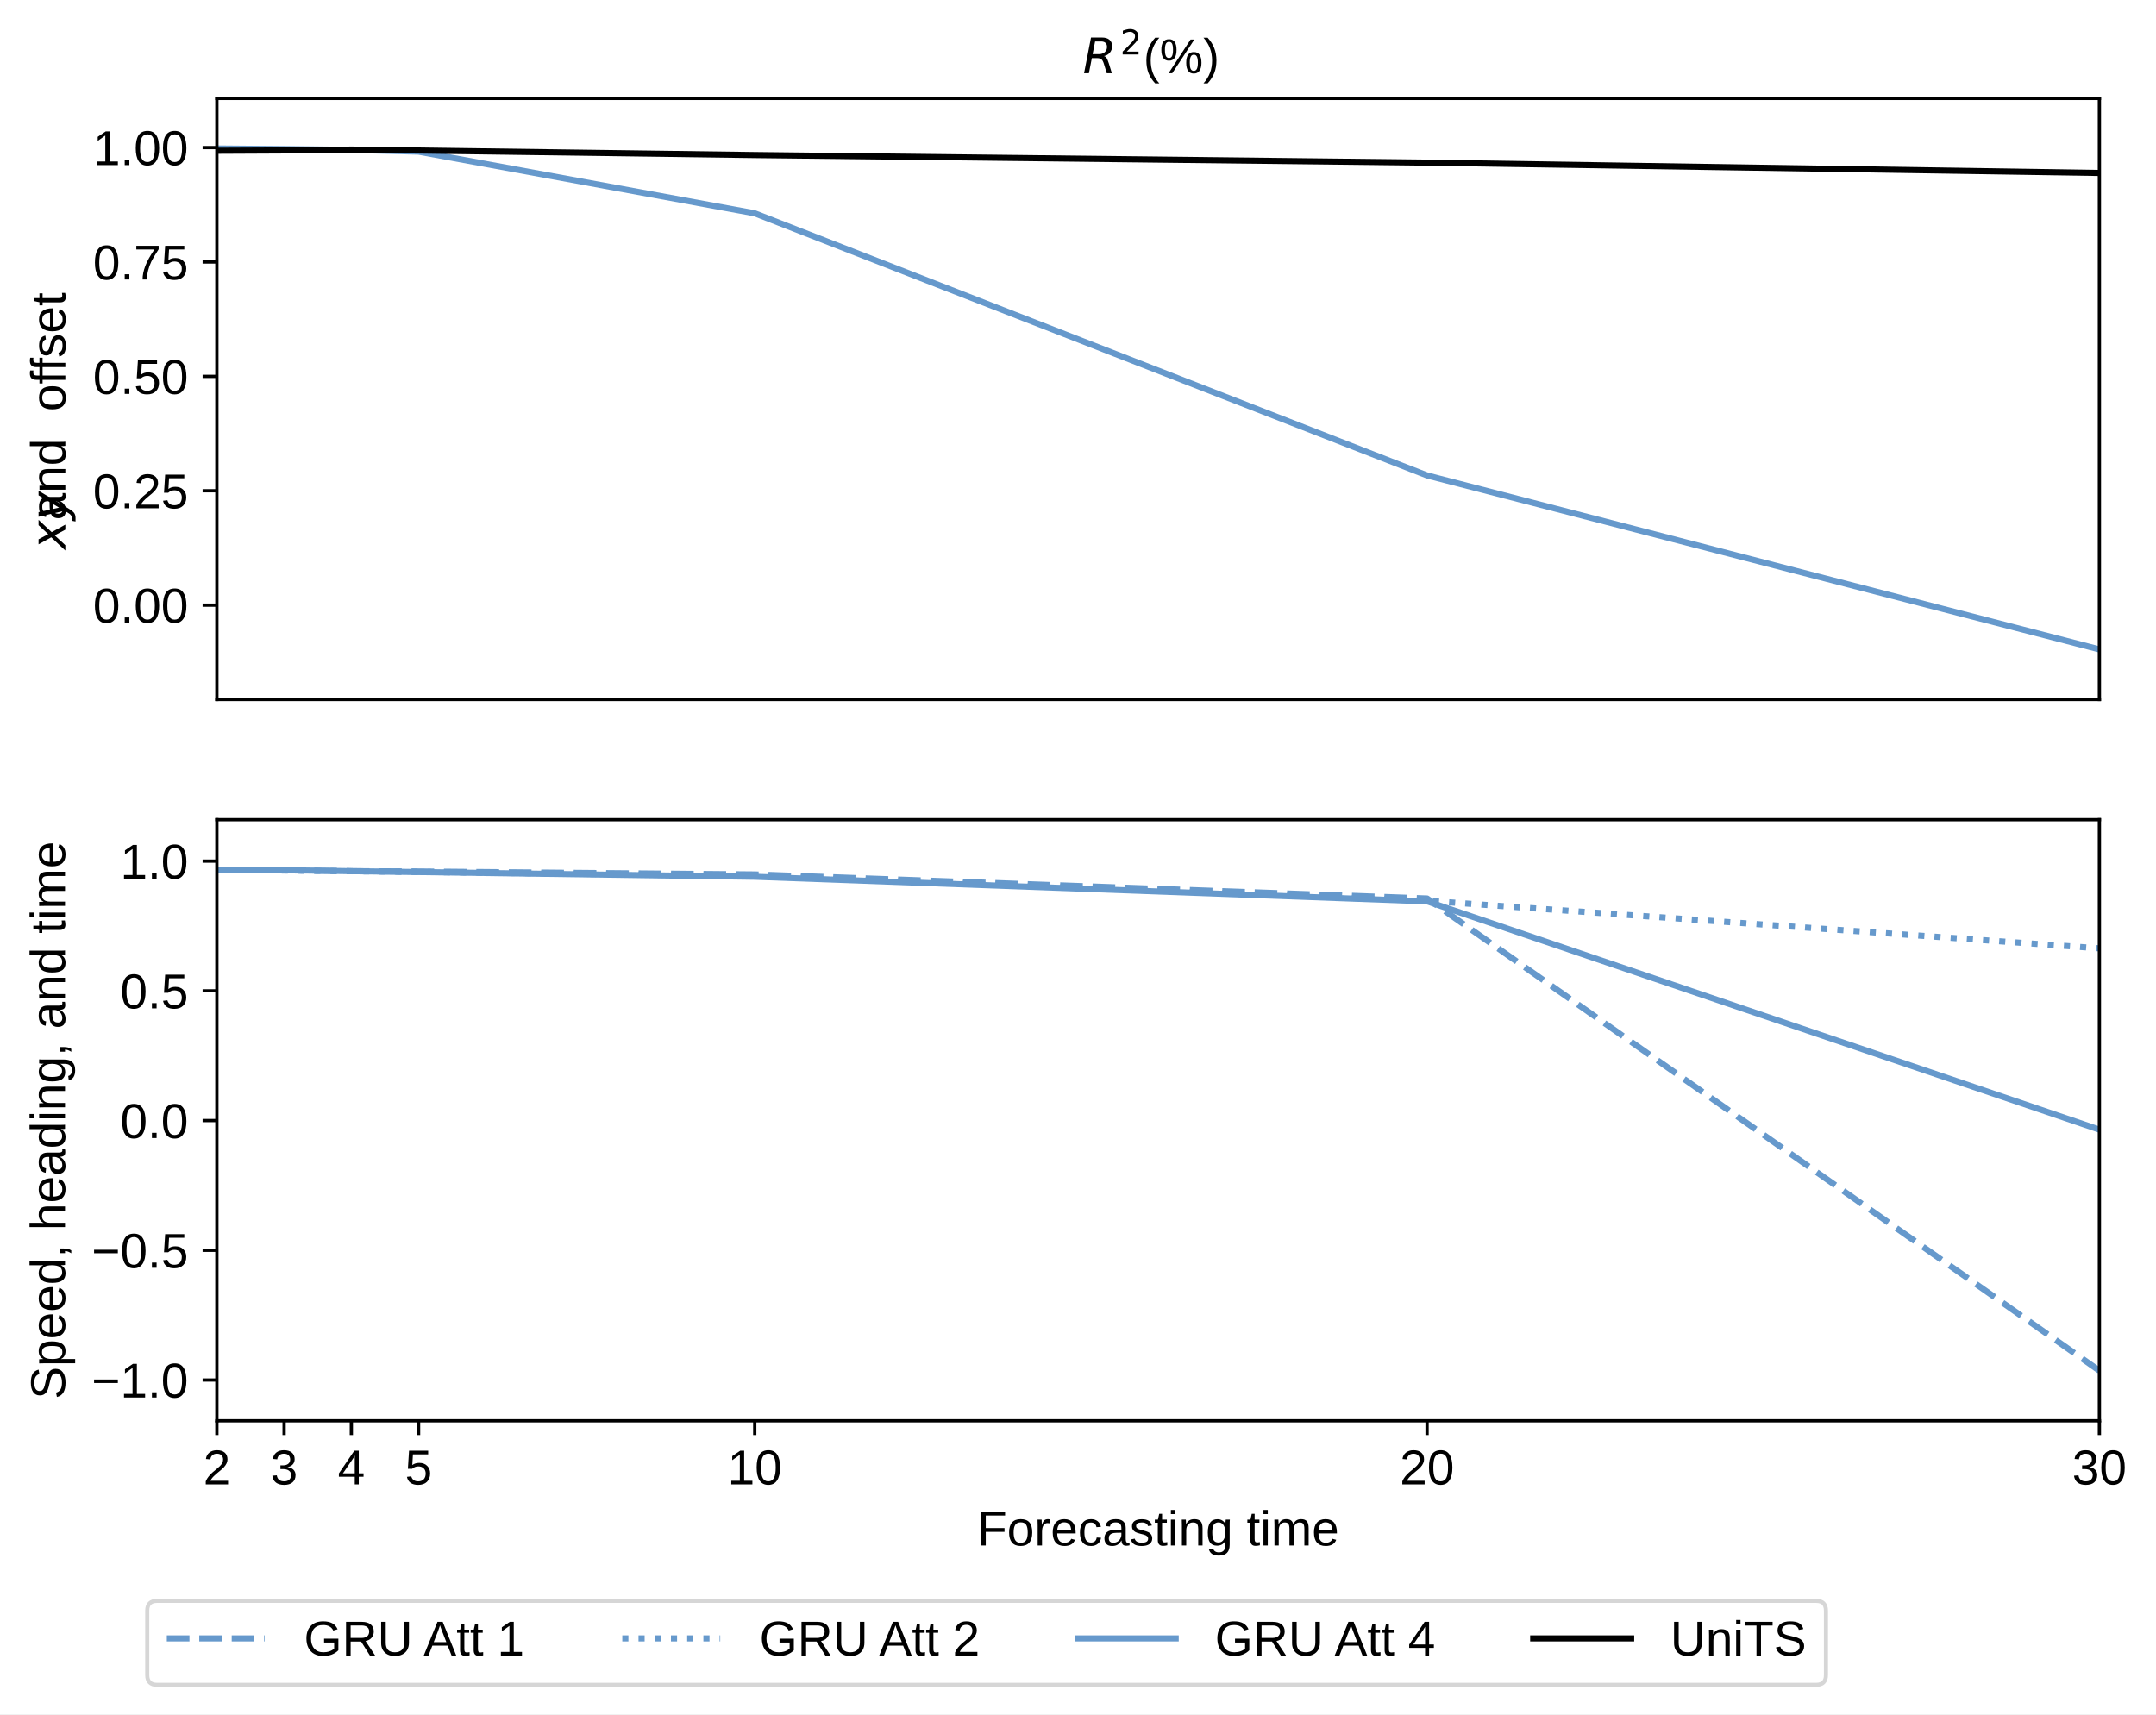
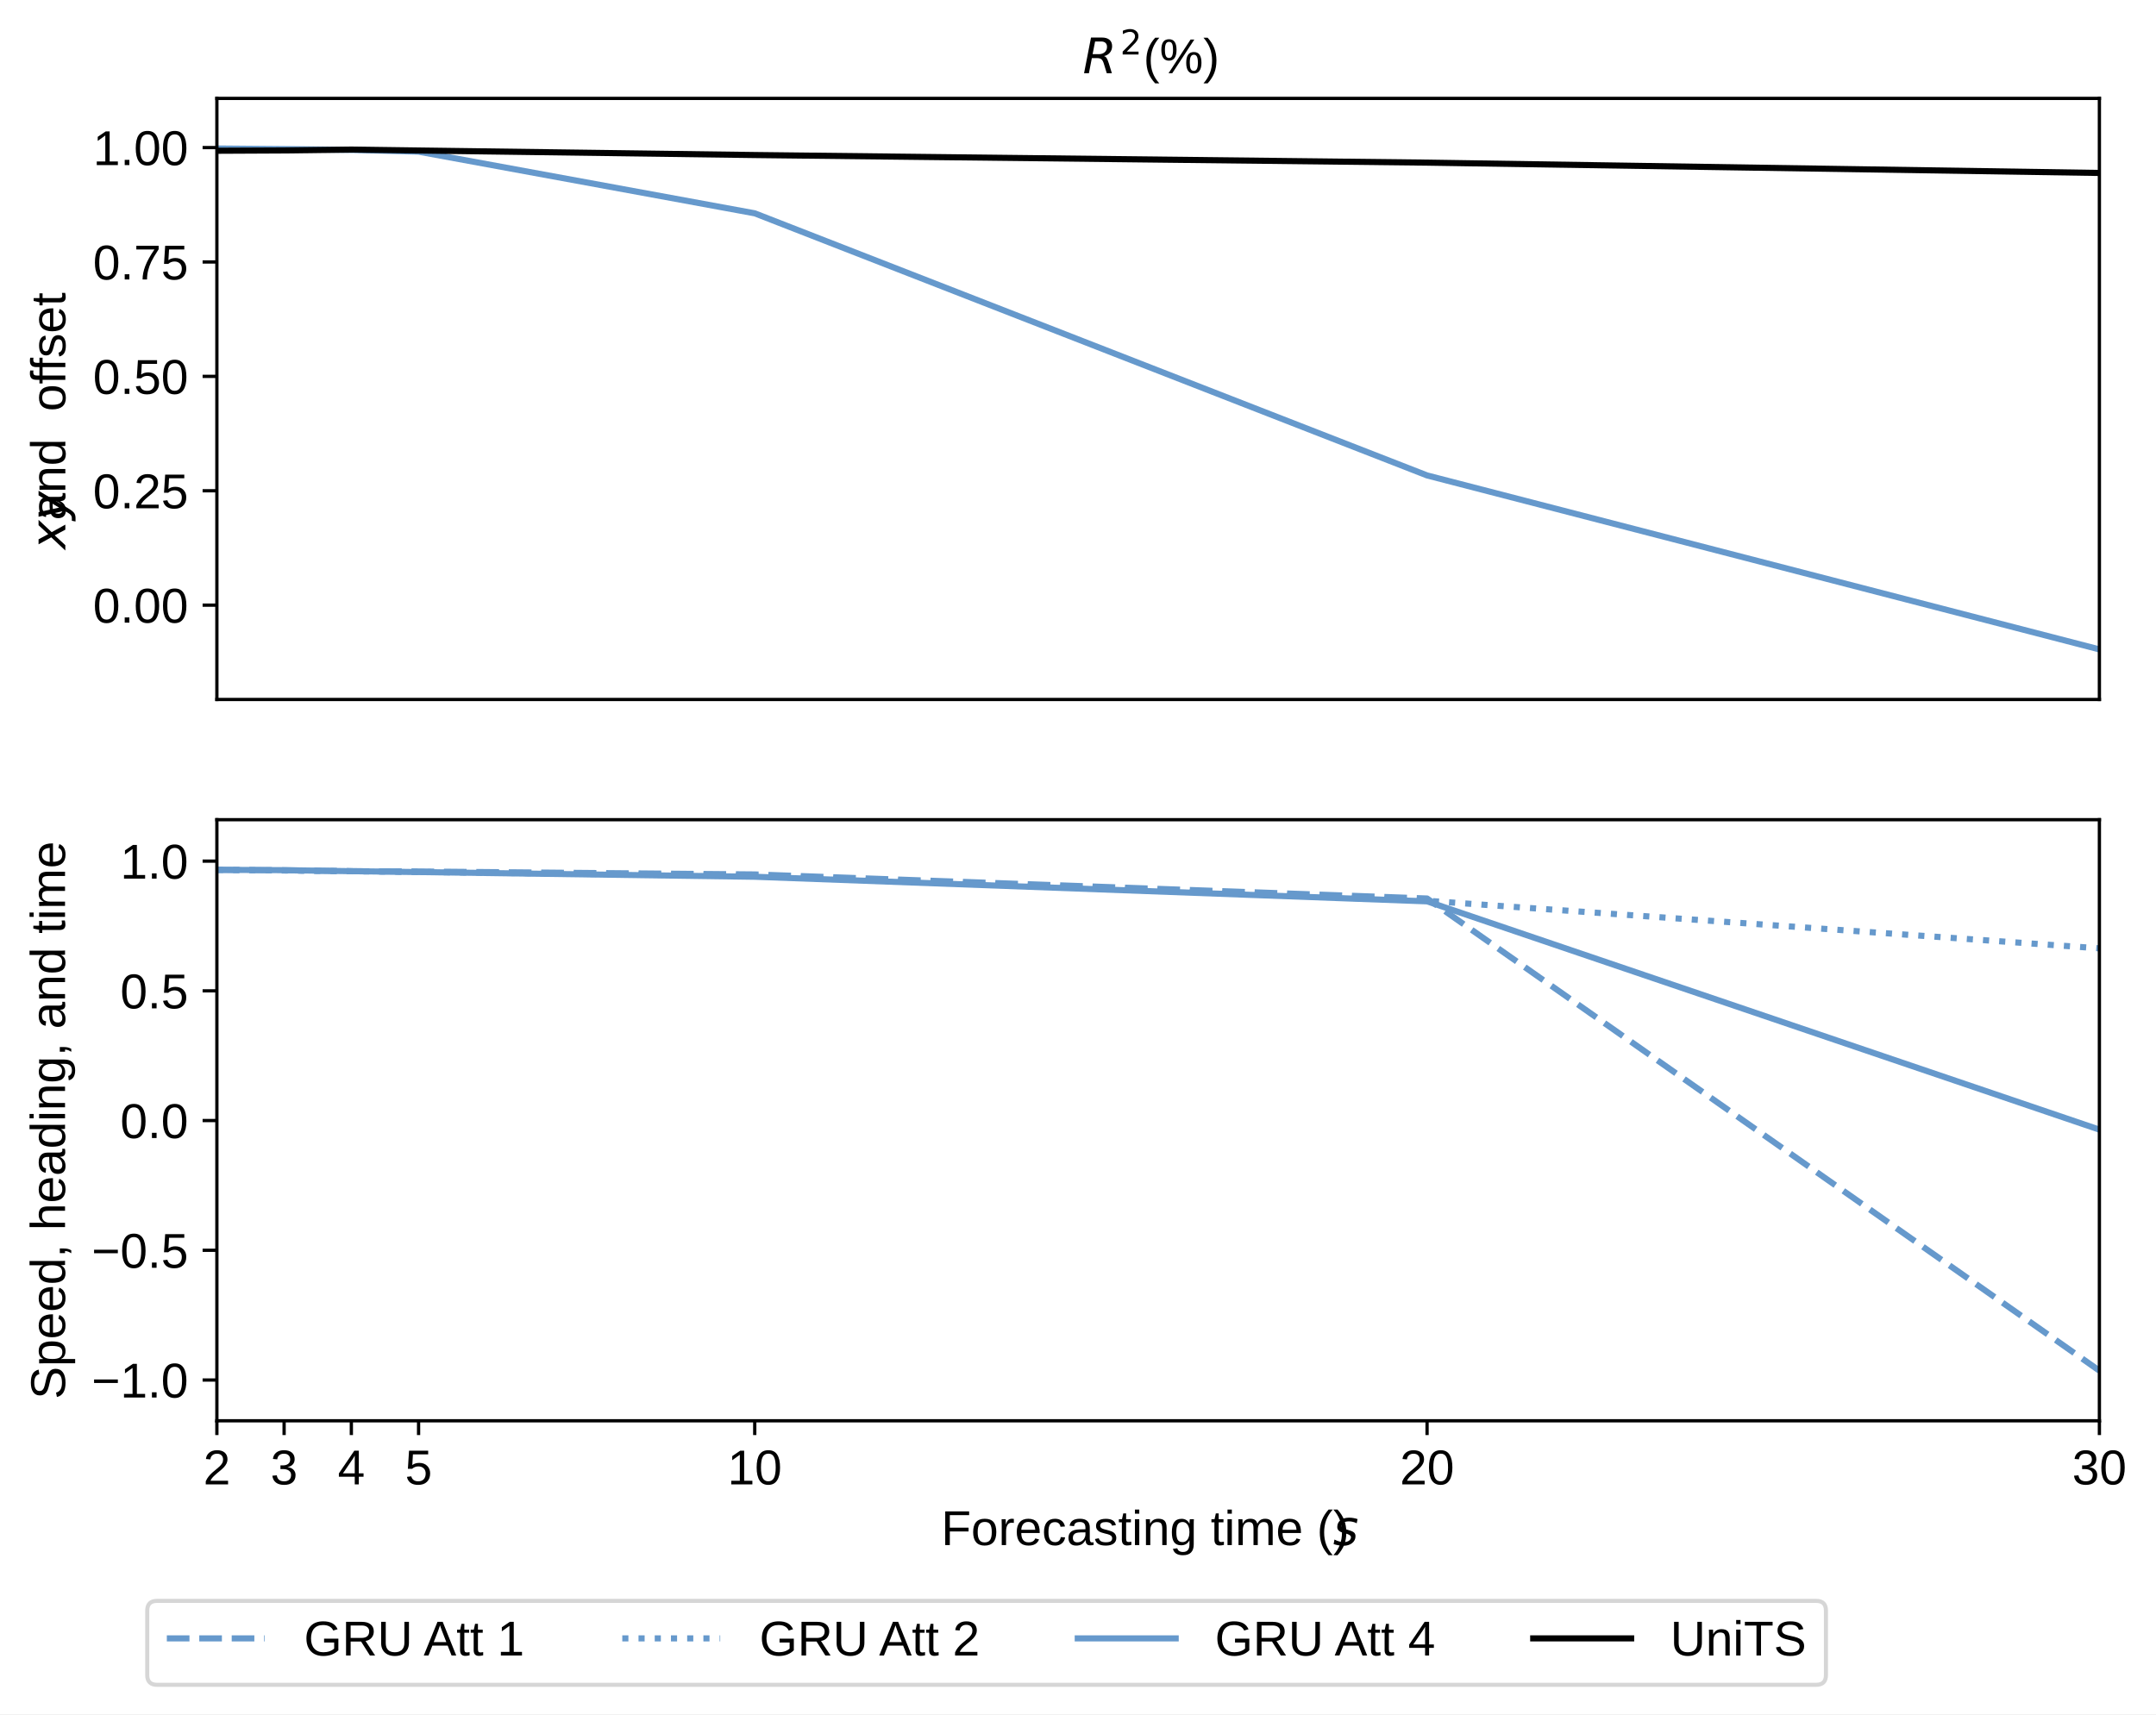
<svg xmlns="http://www.w3.org/2000/svg" xmlns:xlink="http://www.w3.org/1999/xlink" width="528.362pt" height="420.166pt" viewBox="0 0 528.362 420.166" version="1.1">
  <defs>
    <style type="text/css">*{stroke-linejoin: round; stroke-linecap: butt}</style>
  </defs>
  <g id="figure_1">
    <g id="patch_1">
      <path d="M 0 420.166  L 528.362 420.166  L 528.362 0  L 0 0  z " style="fill: #ffffff" />
    </g>
    <g id="axes_1">
      <g id="patch_2">
        <path d="M 53.15 171.451  L 514.489 171.451  L 514.489 24.12  L 53.15 24.12  z " style="fill: #ffffff" />
      </g>
      <g id="matplotlib.axis_1" />
      <g id="matplotlib.axis_2">
        <g id="ytick_1">
          <g id="line2d_1">
            <defs>
-               <path id="m8aea00bc7f" d="M 0 0  L -3.5 0  " style="stroke: #000000; stroke-width: 0.8" />
+               <path id="m51ba54e0db" d="M 0 0  L -3.5 0  " style="stroke: #000000; stroke-width: 0.8" />
            </defs>
            <g>
-               <use xlink:href="#m8aea00bc7f" x="53.15" y="148.328" style="stroke: #000000; stroke-width: 0.8" />
+               <use xlink:href="#m51ba54e0db" x="53.15" y="148.328" style="stroke: #000000; stroke-width: 0.8" />
            </g>
          </g>
          <g id="text_1">
            <text style="font: 12px 'Arial'; text-anchor: end" x="46.15" y="152.623" transform="rotate(-0 46.15 152.6226)">0.00</text>
          </g>
        </g>
        <g id="ytick_2">
          <g id="line2d_2">
            <g>
-               <use xlink:href="#m8aea00bc7f" x="53.15" y="120.289" style="stroke: #000000; stroke-width: 0.8" />
+               <use xlink:href="#m51ba54e0db" x="53.15" y="120.289" style="stroke: #000000; stroke-width: 0.8" />
            </g>
          </g>
          <g id="text_2">
            <text style="font: 12px 'Arial'; text-anchor: end" x="46.15" y="124.583" transform="rotate(-0 46.15 124.5834)">0.25</text>
          </g>
        </g>
        <g id="ytick_3">
          <g id="line2d_3">
            <g>
-               <use xlink:href="#m8aea00bc7f" x="53.15" y="92.249" style="stroke: #000000; stroke-width: 0.8" />
+               <use xlink:href="#m51ba54e0db" x="53.15" y="92.249" style="stroke: #000000; stroke-width: 0.8" />
            </g>
          </g>
          <g id="text_3">
            <text style="font: 12px 'Arial'; text-anchor: end" x="46.15" y="96.544" transform="rotate(-0 46.15 96.54418)">0.50</text>
          </g>
        </g>
        <g id="ytick_4">
          <g id="line2d_4">
            <g>
-               <use xlink:href="#m8aea00bc7f" x="53.15" y="64.21" style="stroke: #000000; stroke-width: 0.8" />
+               <use xlink:href="#m51ba54e0db" x="53.15" y="64.21" style="stroke: #000000; stroke-width: 0.8" />
            </g>
          </g>
          <g id="text_4">
            <text style="font: 12px 'Arial'; text-anchor: end" x="46.15" y="68.505" transform="rotate(-0 46.15 68.50498)">0.75</text>
          </g>
        </g>
        <g id="ytick_5">
          <g id="line2d_5">
            <g>
-               <use xlink:href="#m8aea00bc7f" x="53.15" y="36.171" style="stroke: #000000; stroke-width: 0.8" />
+               <use xlink:href="#m51ba54e0db" x="53.15" y="36.171" style="stroke: #000000; stroke-width: 0.8" />
            </g>
          </g>
          <g id="text_5">
            <text style="font: 12px 'Arial'; text-anchor: end" x="46.15" y="40.466" transform="rotate(-0 46.15 40.46578)">1.00</text>
          </g>
        </g>
        <g id="text_6">
          <g transform="translate(16.27688 134.6254) rotate(-90)">
            <text>
              <tspan style="font: oblique 12px 'DejaVu Sans'" x="0 33.791" y="-0.266">xy</tspan>
              <tspan style="font: 12px 'Arial'" x="7.102 10.436 17.109 23.783 30.457 40.893 44.227 50.9 54.234 57.568 63.568 70.242" y="-0.266"> and  offset</tspan>
            </text>
          </g>
        </g>
      </g>
      <g id="line2d_6">
-         <path d="M 53.15 36.398  L 69.626 36.541  L 86.103 36.739  L 102.579 37.17  L 184.961 52.286  L 349.725 116.532  L 514.489 159.173  " clip-path="url(#p3014f5e5fc)" style="fill: none; stroke: #6699cc; stroke-width: 1.5; stroke-linecap: square" />
+         <path d="M 53.15 36.398  L 69.626 36.541  L 86.103 36.739  L 102.579 37.17  L 184.961 52.286  L 349.725 116.532  L 514.489 159.173  " clip-path="url(#pb66cfbde43)" style="fill: none; stroke: #6699cc; stroke-width: 1.5; stroke-linecap: square" />
      </g>
      <g id="line2d_7">
-         <path d="M 53.15 36.952  L 69.626 36.873  L 86.103 36.664  L 102.579 36.889  L 184.961 38  L 349.725 39.863  L 514.489 42.394  " clip-path="url(#p3014f5e5fc)" style="fill: none; stroke: #000000; stroke-width: 1.5; stroke-linecap: square" />
+         <path d="M 53.15 36.952  L 69.626 36.873  L 86.103 36.664  L 102.579 36.889  L 184.961 38  L 349.725 39.863  L 514.489 42.394  " clip-path="url(#pb66cfbde43)" style="fill: none; stroke: #000000; stroke-width: 1.5; stroke-linecap: square" />
      </g>
      <g id="patch_3">
        <path d="M 53.15 171.451  L 53.15 24.12  " style="fill: none; stroke: #000000; stroke-width: 0.8; stroke-linejoin: miter; stroke-linecap: square" />
      </g>
      <g id="patch_4">
        <path d="M 514.489 171.451  L 514.489 24.12  " style="fill: none; stroke: #000000; stroke-width: 0.8; stroke-linejoin: miter; stroke-linecap: square" />
      </g>
      <g id="patch_5">
        <path d="M 53.15 171.451  L 514.489 171.451  " style="fill: none; stroke: #000000; stroke-width: 0.8; stroke-linejoin: miter; stroke-linecap: square" />
      </g>
      <g id="patch_6">
        <path d="M 53.15 24.12  L 514.489 24.12  " style="fill: none; stroke: #000000; stroke-width: 0.8; stroke-linejoin: miter; stroke-linecap: square" />
      </g>
      <g id="text_7">
        <g transform="translate(265.3393 18.12)">
          <text>
            <tspan style="font: oblique 12px 'DejaVu Sans'" x="0" y="-0.172">R</tspan>
            <tspan style="font: 8.4px 'DejaVu Sans'" x="9.18" y="-4.766">2</tspan>
            <tspan style="font: 12px 'Arial'" x="14.853 18.187 22.183 32.853" y="-0.172"> (%)</tspan>
          </text>
        </g>
      </g>
    </g>
    <g id="axes_2">
      <g id="patch_7">
        <path d="M 53.15 348.248  L 514.489 348.248  L 514.489 200.917  L 53.15 200.917  z " style="fill: #ffffff" />
      </g>
      <g id="matplotlib.axis_3">
        <g id="xtick_1">
          <g id="line2d_8">
            <defs>
-               <path id="mee51aa5717" d="M 0 0  L 0 3.5  " style="stroke: #000000; stroke-width: 0.8" />
+               <path id="m675e39d8a9" d="M 0 0  L 0 3.5  " style="stroke: #000000; stroke-width: 0.8" />
            </defs>
            <g>
-               <use xlink:href="#mee51aa5717" x="53.15" y="348.248" style="stroke: #000000; stroke-width: 0.8" />
+               <use xlink:href="#m675e39d8a9" x="53.15" y="348.248" style="stroke: #000000; stroke-width: 0.8" />
            </g>
          </g>
          <g id="text_8">
            <text style="font: 12px 'Arial'; text-anchor: middle" x="53.15" y="363.837" transform="rotate(-0 53.15 363.8369)">2</text>
          </g>
        </g>
        <g id="xtick_2">
          <g id="line2d_9">
            <g>
-               <use xlink:href="#mee51aa5717" x="69.626" y="348.248" style="stroke: #000000; stroke-width: 0.8" />
+               <use xlink:href="#m675e39d8a9" x="69.626" y="348.248" style="stroke: #000000; stroke-width: 0.8" />
            </g>
          </g>
          <g id="text_9">
            <text style="font: 12px 'Arial'; text-anchor: middle" x="69.626" y="363.837" transform="rotate(-0 69.62638 363.8369)">3</text>
          </g>
        </g>
        <g id="xtick_3">
          <g id="line2d_10">
            <g>
-               <use xlink:href="#mee51aa5717" x="86.103" y="348.248" style="stroke: #000000; stroke-width: 0.8" />
+               <use xlink:href="#m675e39d8a9" x="86.103" y="348.248" style="stroke: #000000; stroke-width: 0.8" />
            </g>
          </g>
          <g id="text_10">
            <text style="font: 12px 'Arial'; text-anchor: middle" x="86.103" y="363.837" transform="rotate(-0 86.10276 363.8369)">4</text>
          </g>
        </g>
        <g id="xtick_4">
          <g id="line2d_11">
            <g>
-               <use xlink:href="#mee51aa5717" x="102.579" y="348.248" style="stroke: #000000; stroke-width: 0.8" />
+               <use xlink:href="#m675e39d8a9" x="102.579" y="348.248" style="stroke: #000000; stroke-width: 0.8" />
            </g>
          </g>
          <g id="text_11">
            <text style="font: 12px 'Arial'; text-anchor: middle" x="102.579" y="363.837" transform="rotate(-0 102.5791 363.8369)">5</text>
          </g>
        </g>
        <g id="xtick_5">
          <g id="line2d_12">
            <g>
-               <use xlink:href="#mee51aa5717" x="184.961" y="348.248" style="stroke: #000000; stroke-width: 0.8" />
+               <use xlink:href="#m675e39d8a9" x="184.961" y="348.248" style="stroke: #000000; stroke-width: 0.8" />
            </g>
          </g>
          <g id="text_12">
            <text style="font: 12px 'Arial'; text-anchor: middle" x="184.961" y="363.837" transform="rotate(-0 184.961 363.8369)">10</text>
          </g>
        </g>
        <g id="xtick_6">
          <g id="line2d_13">
            <g>
-               <use xlink:href="#mee51aa5717" x="349.725" y="348.248" style="stroke: #000000; stroke-width: 0.8" />
+               <use xlink:href="#m675e39d8a9" x="349.725" y="348.248" style="stroke: #000000; stroke-width: 0.8" />
            </g>
          </g>
          <g id="text_13">
            <text style="font: 12px 'Arial'; text-anchor: middle" x="349.725" y="363.837" transform="rotate(-0 349.7248 363.8369)">20</text>
          </g>
        </g>
        <g id="xtick_7">
          <g id="line2d_14">
            <g>
-               <use xlink:href="#mee51aa5717" x="514.489" y="348.248" style="stroke: #000000; stroke-width: 0.8" />
+               <use xlink:href="#m675e39d8a9" x="514.489" y="348.248" style="stroke: #000000; stroke-width: 0.8" />
            </g>
          </g>
          <g id="text_14">
            <text style="font: 12px 'Arial'; text-anchor: middle" x="514.489" y="363.837" transform="rotate(-0 514.4886 363.8369)">30</text>
          </g>
        </g>
        <g id="text_15">
-           <text style="font: 12px 'Arial'; text-anchor: middle" x="283.819" y="378.811" transform="rotate(-0 283.8193 378.8113)">Forecasting time</text>
+           <g transform="translate(230.6593 378.9819)">
+             <text>
+               <tspan style="font: 12px 'Arial'" x="0 7.33 14.004 18 24.674 30.674 37.348 43.348 46.682 49.348 56.021 62.695 66.029 69.363 72.029 82.025 88.699 92.033 102.281" y="-0.266">Forecasting time ()</tspan>
+               <tspan style="font: oblique 12px 'DejaVu Sans'" x="96.029" y="-0.266">s</tspan>
+             </text>
+           </g>
        </g>
      </g>
      <g id="matplotlib.axis_4">
        <g id="ytick_6">
          <g id="line2d_15">
            <g>
-               <use xlink:href="#m8aea00bc7f" x="53.15" y="338.253" style="stroke: #000000; stroke-width: 0.8" />
+               <use xlink:href="#m51ba54e0db" x="53.15" y="338.253" style="stroke: #000000; stroke-width: 0.8" />
            </g>
          </g>
          <g id="text_16">
            <text style="font: 12px 'Arial'; text-anchor: end" x="46.15" y="342.547" transform="rotate(-0 46.15 342.5474)">−1.0</text>
          </g>
        </g>
        <g id="ytick_7">
          <g id="line2d_16">
            <g>
-               <use xlink:href="#m8aea00bc7f" x="53.15" y="306.456" style="stroke: #000000; stroke-width: 0.8" />
+               <use xlink:href="#m51ba54e0db" x="53.15" y="306.456" style="stroke: #000000; stroke-width: 0.8" />
            </g>
          </g>
          <g id="text_17">
            <text style="font: 12px 'Arial'; text-anchor: end" x="46.15" y="310.751" transform="rotate(-0 46.15 310.7507)">−0.5</text>
          </g>
        </g>
        <g id="ytick_8">
          <g id="line2d_17">
            <g>
-               <use xlink:href="#m8aea00bc7f" x="53.15" y="274.659" style="stroke: #000000; stroke-width: 0.8" />
+               <use xlink:href="#m51ba54e0db" x="53.15" y="274.659" style="stroke: #000000; stroke-width: 0.8" />
            </g>
          </g>
          <g id="text_18">
            <text style="font: 12px 'Arial'; text-anchor: end" x="46.15" y="278.954" transform="rotate(-0 46.15 278.954)">0.0</text>
          </g>
        </g>
        <g id="ytick_9">
          <g id="line2d_18">
            <g>
-               <use xlink:href="#m8aea00bc7f" x="53.15" y="242.863" style="stroke: #000000; stroke-width: 0.8" />
+               <use xlink:href="#m51ba54e0db" x="53.15" y="242.863" style="stroke: #000000; stroke-width: 0.8" />
            </g>
          </g>
          <g id="text_19">
            <text style="font: 12px 'Arial'; text-anchor: end" x="46.15" y="247.157" transform="rotate(-0 46.15 247.1573)">0.5</text>
          </g>
        </g>
        <g id="ytick_10">
          <g id="line2d_19">
            <g>
-               <use xlink:href="#m8aea00bc7f" x="53.15" y="211.066" style="stroke: #000000; stroke-width: 0.8" />
+               <use xlink:href="#m51ba54e0db" x="53.15" y="211.066" style="stroke: #000000; stroke-width: 0.8" />
            </g>
          </g>
          <g id="text_20">
            <text style="font: 12px 'Arial'; text-anchor: end" x="46.15" y="215.361" transform="rotate(-0 46.15 215.3606)">1.0</text>
          </g>
        </g>
        <g id="text_21">
          <text style="font: 12px 'Arial'; text-anchor: middle" x="15.936" y="274.582" transform="rotate(-90 15.93562 274.5822)">Speed, heading, and time</text>
        </g>
      </g>
      <g id="line2d_20">
-         <path d="M 53.15 213.216  L 69.626 213.313  L 86.103 213.54  L 102.579 213.61  L 184.961 214.333  L 349.725 220.23  L 514.489 335.97  " clip-path="url(#p532e402f9c)" style="fill: none; stroke-dasharray: 5.55,2.4; stroke-dashoffset: 0; stroke: #6699cc; stroke-width: 1.5" />
+         <path d="M 53.15 213.216  L 69.626 213.313  L 86.103 213.54  L 102.579 213.61  L 184.961 214.333  L 349.725 220.23  L 514.489 335.97  " clip-path="url(#p6a1f799bdc)" style="fill: none; stroke-dasharray: 5.55,2.4; stroke-dashoffset: 0; stroke: #6699cc; stroke-width: 1.5" />
      </g>
      <g id="line2d_21">
-         <path d="M 53.15 213.209  L 69.626 213.376  L 86.103 213.558  L 102.579 213.729  L 184.961 214.698  L 349.725 220.782  L 514.489 232.447  " clip-path="url(#p532e402f9c)" style="fill: none; stroke-dasharray: 1.5,2.475; stroke-dashoffset: 0; stroke: #6699cc; stroke-width: 1.5" />
+         <path d="M 53.15 213.209  L 69.626 213.376  L 86.103 213.558  L 102.579 213.729  L 184.961 214.698  L 349.725 220.782  L 514.489 232.447  " clip-path="url(#p6a1f799bdc)" style="fill: none; stroke-dasharray: 1.5,2.475; stroke-dashoffset: 0; stroke: #6699cc; stroke-width: 1.5" />
      </g>
      <g id="line2d_22">
-         <path d="M 53.15 213.194  L 69.626 213.289  L 86.103 213.534  L 102.579 213.752  L 184.961 214.902  L 349.725 220.93  L 514.489 276.885  " clip-path="url(#p532e402f9c)" style="fill: none; stroke: #6699cc; stroke-width: 1.5; stroke-linecap: square" />
+         <path d="M 53.15 213.194  L 69.626 213.289  L 86.103 213.534  L 102.579 213.752  L 184.961 214.902  L 349.725 220.93  L 514.489 276.885  " clip-path="url(#p6a1f799bdc)" style="fill: none; stroke: #6699cc; stroke-width: 1.5; stroke-linecap: square" />
      </g>
      <g id="line2d_23">
-         <path d="M 20.197 360.525  " clip-path="url(#p532e402f9c)" style="fill: none; stroke-dasharray: 5.55,2.4; stroke-dashoffset: 0; stroke: #6699cc; stroke-width: 1.5" />
+         <path d="M 20.197 360.525  " clip-path="url(#p6a1f799bdc)" style="fill: none; stroke-dasharray: 5.55,2.4; stroke-dashoffset: 0; stroke: #6699cc; stroke-width: 1.5" />
      </g>
      <g id="line2d_24">
-         <path d="M 20.197 360.525  " clip-path="url(#p532e402f9c)" style="fill: none; stroke-dasharray: 1.5,2.475; stroke-dashoffset: 0; stroke: #6699cc; stroke-width: 1.5" />
+         <path d="M 20.197 360.525  " clip-path="url(#p6a1f799bdc)" style="fill: none; stroke-dasharray: 1.5,2.475; stroke-dashoffset: 0; stroke: #6699cc; stroke-width: 1.5" />
      </g>
      <g id="line2d_25">
-         <path d="M 20.197 360.525  " clip-path="url(#p532e402f9c)" style="fill: none; stroke: #6699cc; stroke-width: 1.5; stroke-linecap: square" />
+         <path d="M 20.197 360.525  " clip-path="url(#p6a1f799bdc)" style="fill: none; stroke: #6699cc; stroke-width: 1.5; stroke-linecap: square" />
      </g>
      <g id="line2d_26">
-         <path d="M 20.197 360.525  " clip-path="url(#p532e402f9c)" style="fill: none; stroke: #000000; stroke-width: 1.5; stroke-linecap: square" />
+         <path d="M 20.197 360.525  " clip-path="url(#p6a1f799bdc)" style="fill: none; stroke: #000000; stroke-width: 1.5; stroke-linecap: square" />
      </g>
      <g id="patch_8">
        <path d="M 53.15 348.248  L 53.15 200.917  " style="fill: none; stroke: #000000; stroke-width: 0.8; stroke-linejoin: miter; stroke-linecap: square" />
      </g>
      <g id="patch_9">
        <path d="M 514.489 348.248  L 514.489 200.917  " style="fill: none; stroke: #000000; stroke-width: 0.8; stroke-linejoin: miter; stroke-linecap: square" />
      </g>
      <g id="patch_10">
        <path d="M 53.15 348.248  L 514.489 348.248  " style="fill: none; stroke: #000000; stroke-width: 0.8; stroke-linejoin: miter; stroke-linecap: square" />
      </g>
      <g id="patch_11">
        <path d="M 53.15 200.917  L 514.489 200.917  " style="fill: none; stroke: #000000; stroke-width: 0.8; stroke-linejoin: miter; stroke-linecap: square" />
      </g>
      <g id="legend_1">
        <g id="patch_12">
          <path d="M 38.483 412.966  L 445.079 412.966  Q 447.479 412.966 447.479 410.566  L 447.479 394.792  Q 447.479 392.392 445.079 392.392  L 38.483 392.392  Q 36.083 392.392 36.083 394.792  L 36.083 410.566  Q 36.083 412.966 38.483 412.966  z " style="fill: #ffffff; opacity: 0.8; stroke: #cccccc; stroke-linejoin: miter" />
        </g>
        <g id="line2d_27">
          <path d="M 40.883 401.581  L 52.883 401.581  L 64.883 401.581  " style="fill: none; stroke-dasharray: 5.55,2.4; stroke-dashoffset: 0; stroke: #6699cc; stroke-width: 1.5" />
        </g>
        <g id="text_22">
          <text style="font: 12px 'Arial'; text-anchor: start" x="74.483" y="405.781" transform="rotate(-0 74.48307 405.7813)">GRU Att 1</text>
        </g>
        <g id="line2d_28">
          <path d="M 152.502 401.581  L 164.502 401.581  L 176.502 401.581  " style="fill: none; stroke-dasharray: 1.5,2.475; stroke-dashoffset: 0; stroke: #6699cc; stroke-width: 1.5" />
        </g>
        <g id="text_23">
          <text style="font: 12px 'Arial'; text-anchor: start" x="186.102" y="405.781" transform="rotate(-0 186.1018 405.7813)">GRU Att 2</text>
        </g>
        <g id="line2d_29">
          <path d="M 264.121 401.581  L 276.121 401.581  L 288.121 401.581  " style="fill: none; stroke: #6699cc; stroke-width: 1.5; stroke-linecap: square" />
        </g>
        <g id="text_24">
          <text style="font: 12px 'Arial'; text-anchor: start" x="297.721" y="405.781" transform="rotate(-0 297.7206 405.7813)">GRU Att 4</text>
        </g>
        <g id="line2d_30">
          <path d="M 375.739 401.581  L 387.739 401.581  L 399.739 401.581  " style="fill: none; stroke: #000000; stroke-width: 1.5; stroke-linecap: square" />
        </g>
        <g id="text_25">
          <text style="font: 12px 'Arial'; text-anchor: start" x="409.339" y="405.781" transform="rotate(-0 409.3393 405.7813)">UniTS</text>
        </g>
      </g>
    </g>
  </g>
  <defs>
-     <clipPath id="p3014f5e5fc">
+     <clipPath id="pb66cfbde43">
      <rect x="53.15" y="24.12" width="461.339" height="147.331" />
    </clipPath>
-     <clipPath id="p532e402f9c">
+     <clipPath id="p6a1f799bdc">
      <rect x="53.15" y="200.917" width="461.339" height="147.331" />
    </clipPath>
  </defs>
</svg>
